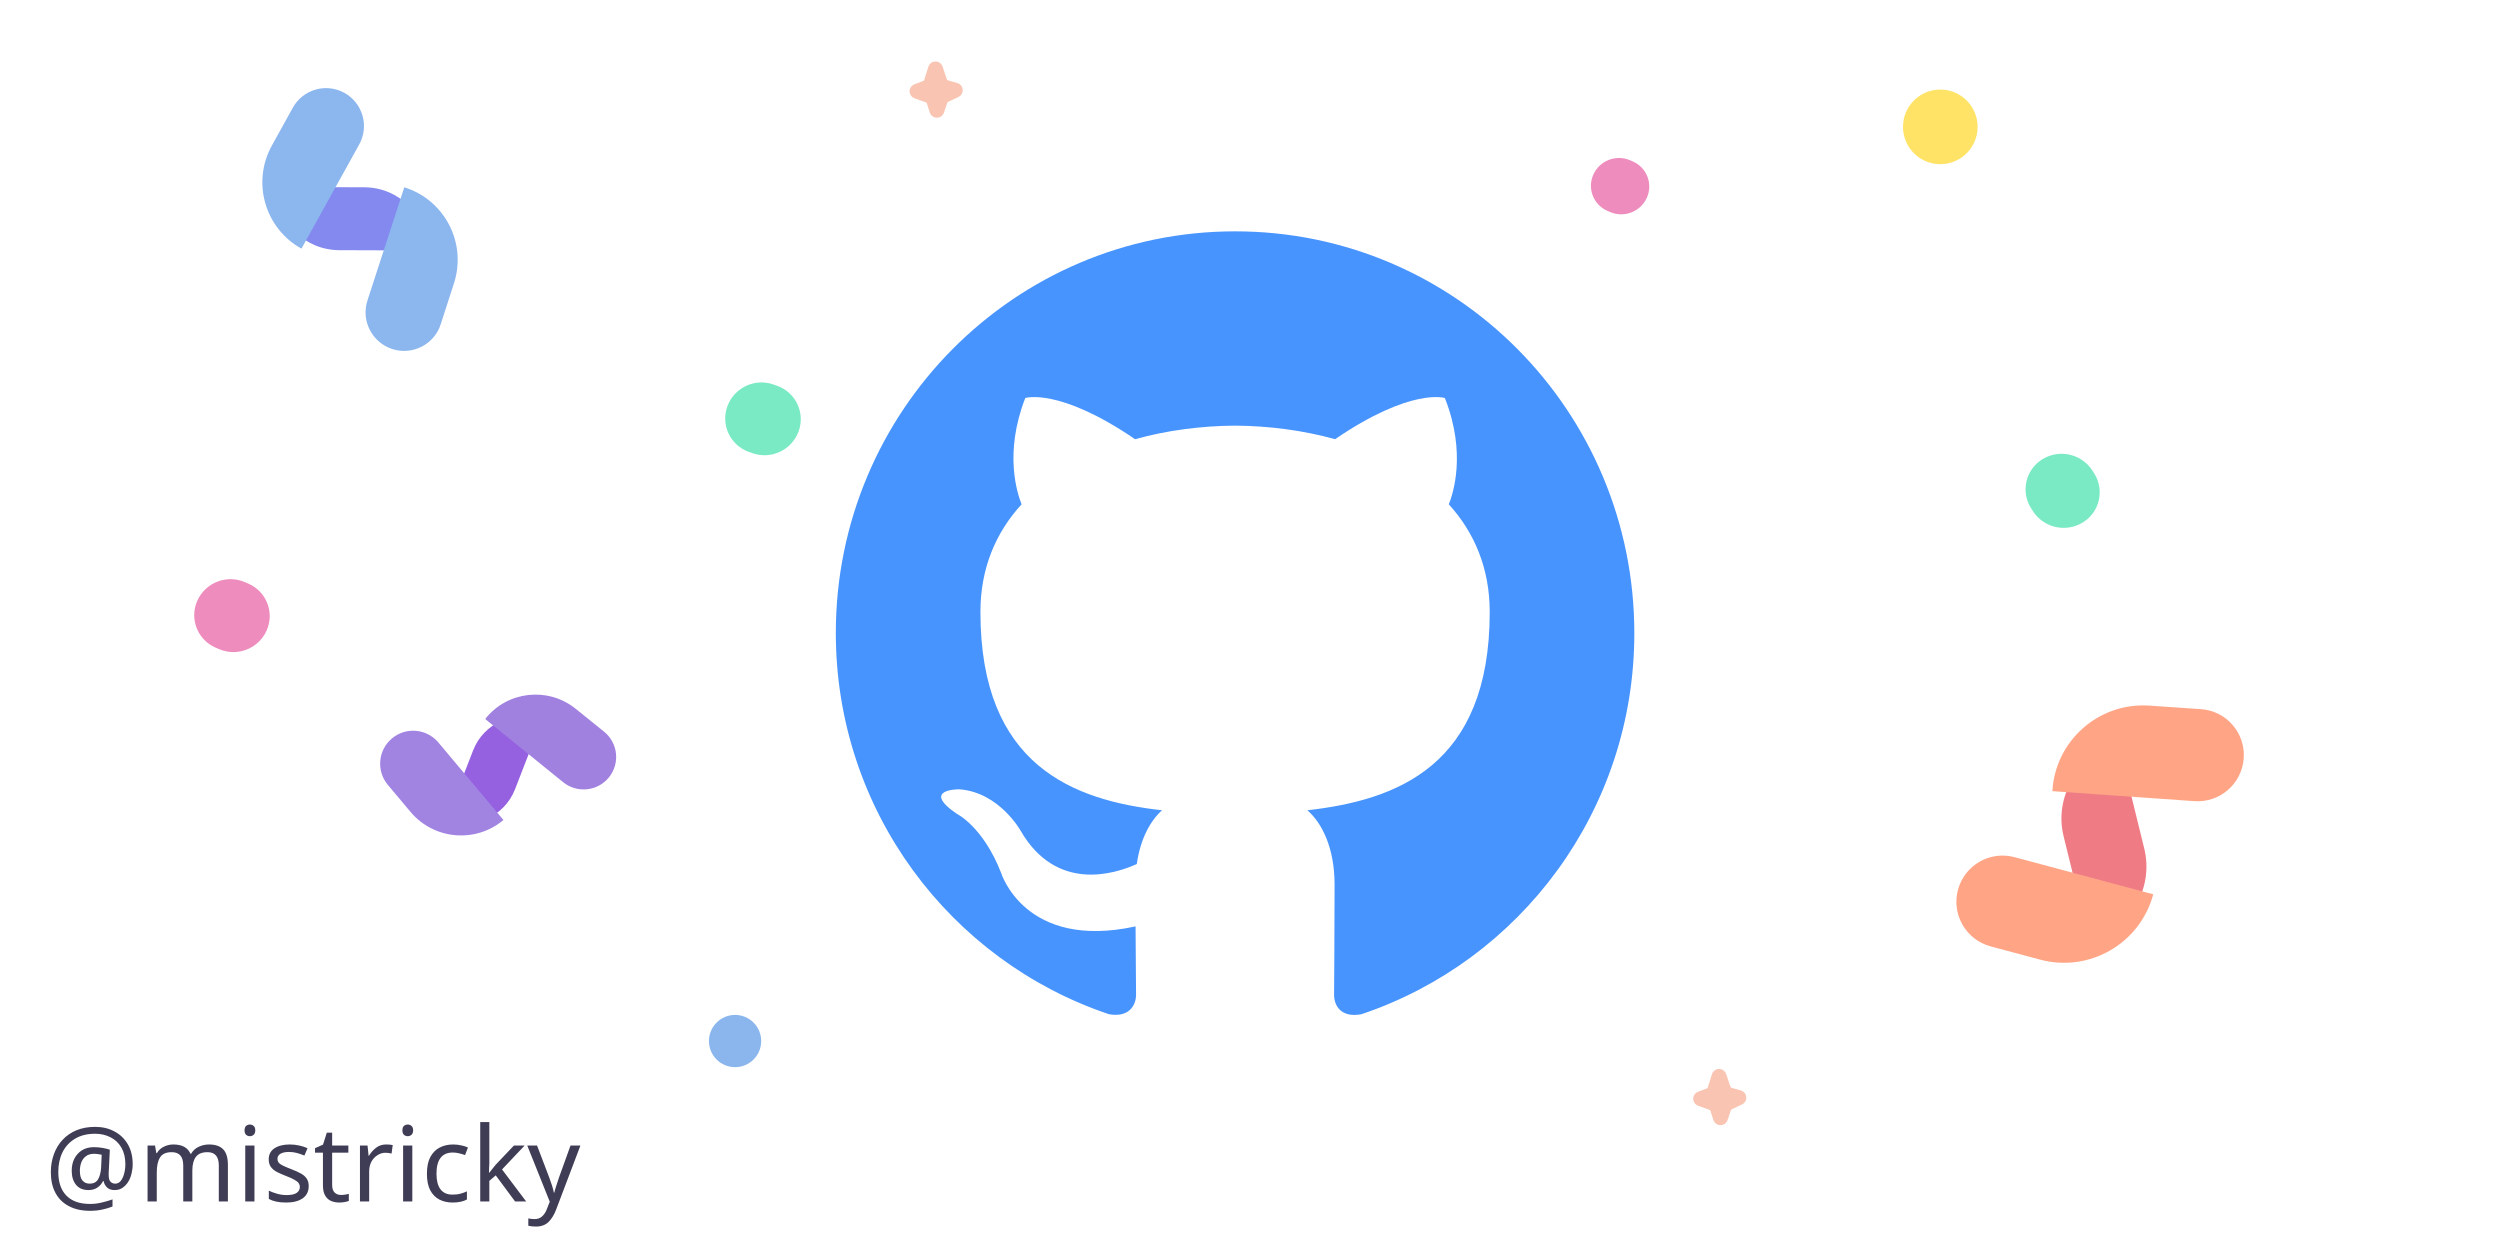
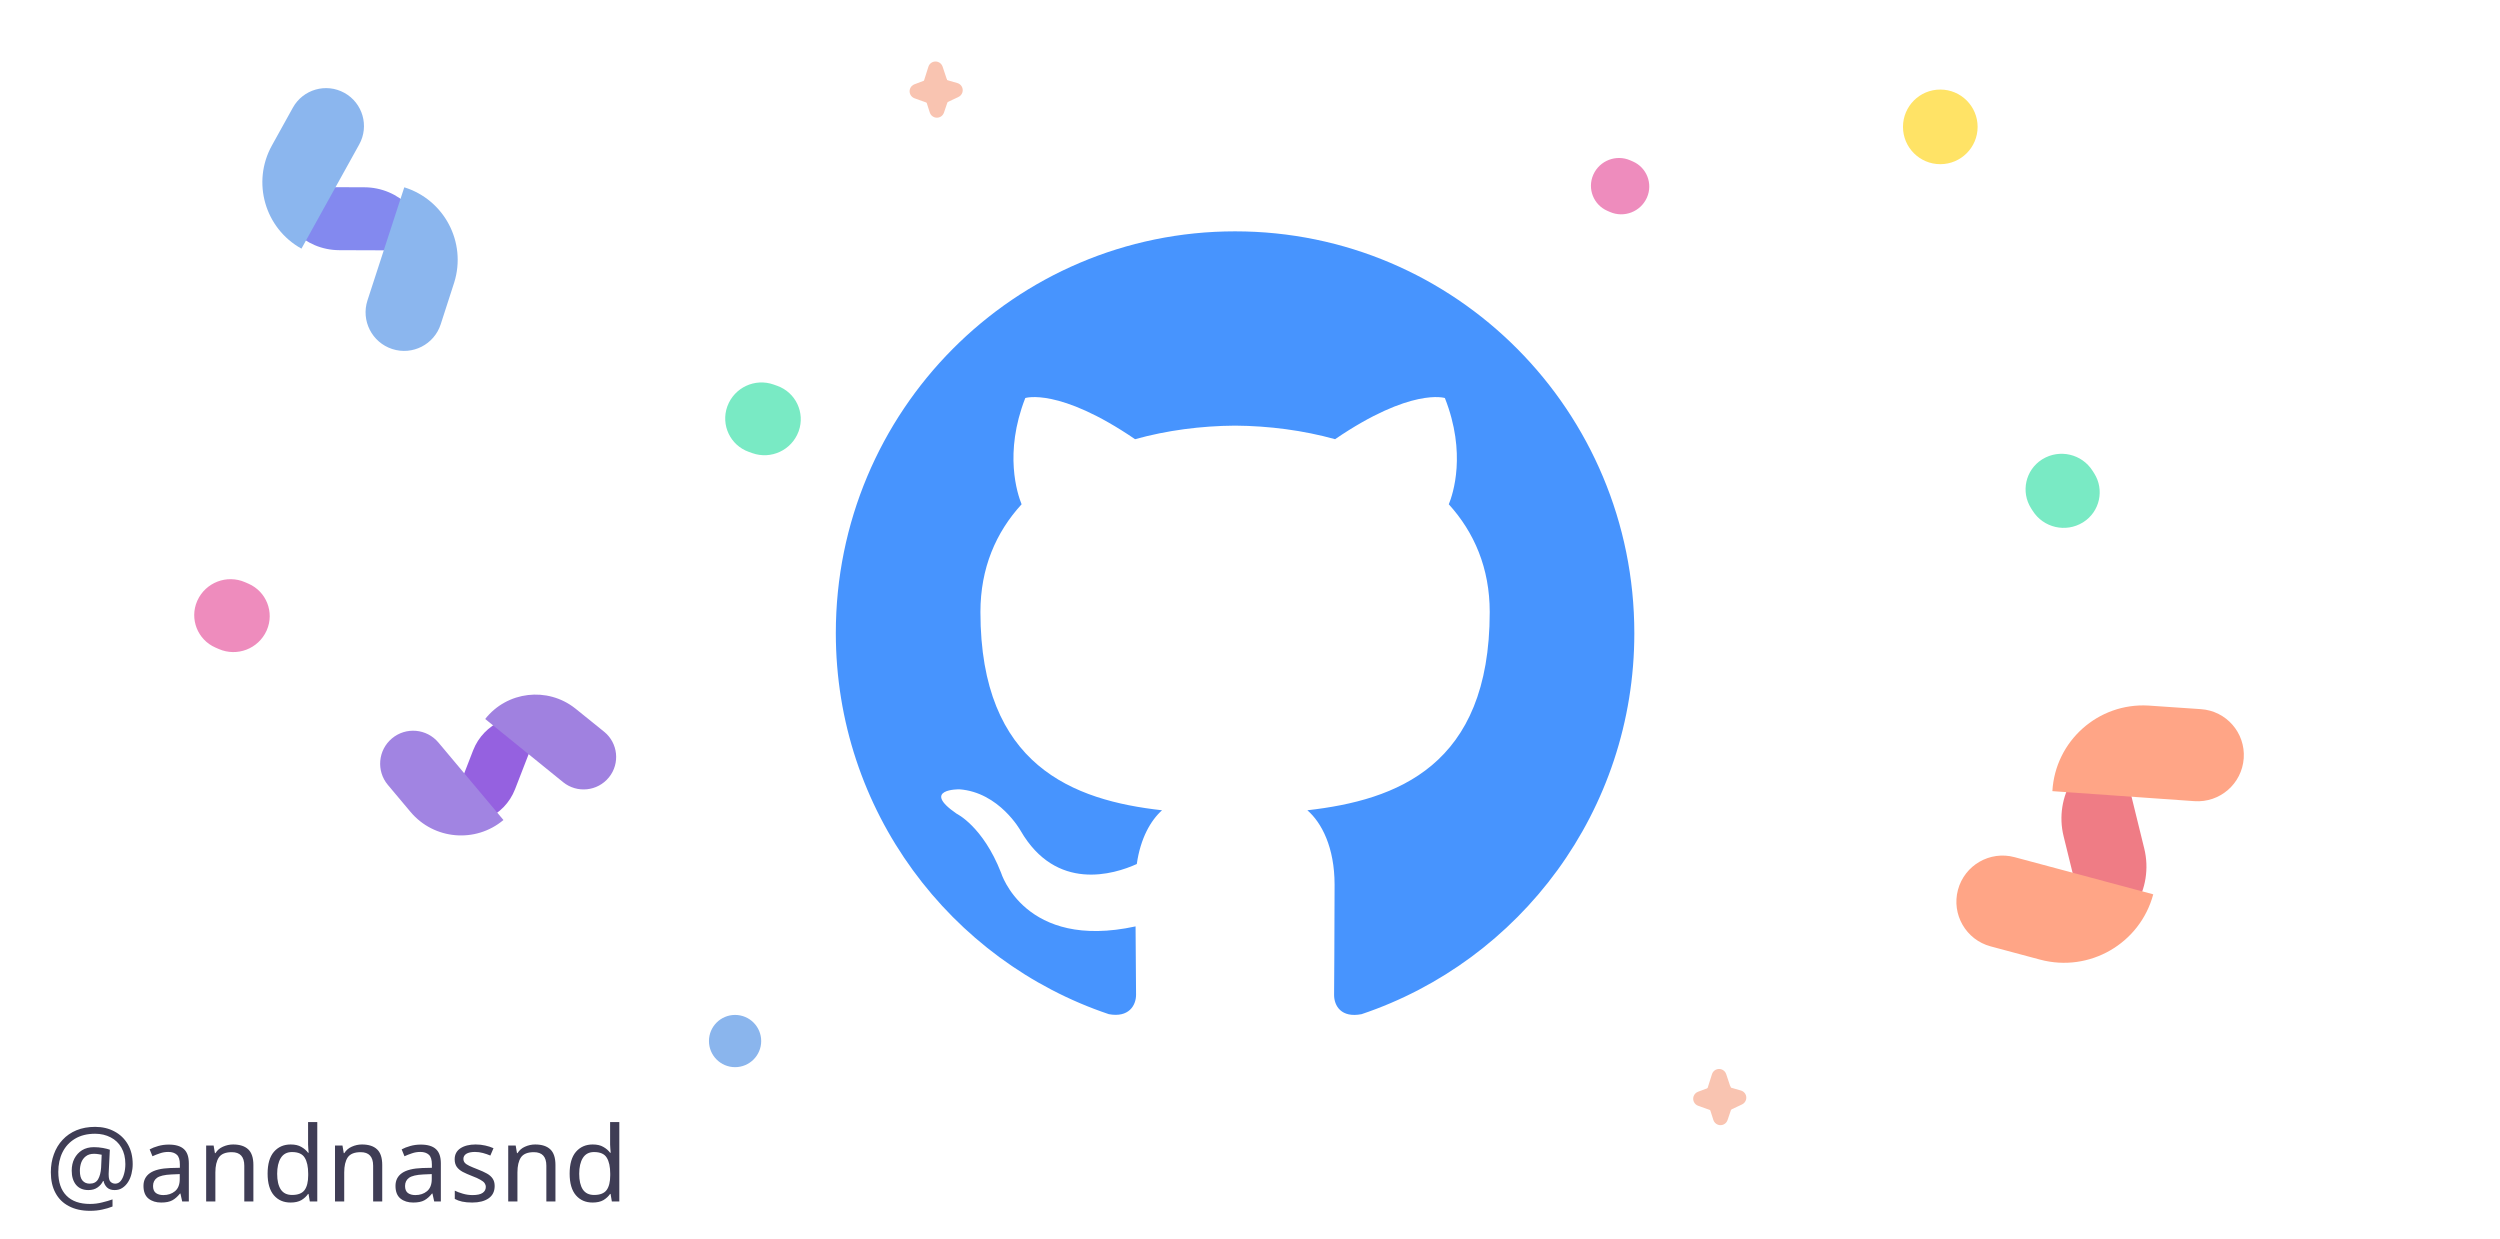
<svg xmlns="http://www.w3.org/2000/svg" width="335px" height="166px" viewBox="0 0 335 166" version="1.1">
  <g id="Page-1" stroke="none" stroke-width="1" fill="none" fill-rule="evenodd">
    <g id="dark/V4_home_mobile" transform="translate(-20, -179)">
      <g id="Group-2" transform="translate(20, 179)">
        <rect id="Rectangle" fill-opacity="0" fill="#2088FF" x="0" y="0" width="335" height="153" rx="15" />
        <g id="icons/github_dark" transform="translate(112, 31)" fill="#4794FE">
          <path d="M53.5,0 C23.942,0 0,24.086 0,53.821 C0,77.609 15.337,97.763 36.586,104.899 C39.246,105.395 40.232,103.743 40.232,102.289 C40.232,101.001 40.199,97.631 40.166,93.137 C25.289,96.375 22.136,85.935 22.136,85.935 C19.705,79.723 16.191,78.038 16.191,78.038 C11.331,74.701 16.552,74.767 16.552,74.767 C21.906,75.164 24.763,80.318 24.763,80.318 C29.525,88.545 37.276,86.166 40.33,84.778 C40.823,81.309 42.202,78.93 43.713,77.576 C31.857,76.254 19.377,71.629 19.377,51.012 C19.377,45.131 21.446,40.341 24.894,36.574 C24.336,35.187 22.497,29.735 25.387,22.334 C25.387,22.334 29.886,20.881 40.1,27.852 C44.37,26.663 48.935,26.068 53.5,26.035 C58.032,26.068 62.63,26.663 66.9,27.852 C77.114,20.881 81.613,22.334 81.613,22.334 C84.536,29.735 82.697,35.22 82.138,36.574 C85.554,40.341 87.623,45.131 87.623,51.012 C87.623,71.695 75.11,76.221 63.188,77.576 C65.093,79.228 66.834,82.532 66.834,87.554 C66.834,94.756 66.768,100.538 66.768,102.322 C66.768,103.776 67.721,105.428 70.447,104.899 C91.696,97.763 107,77.609 107,53.854 C107,24.086 83.058,0 53.5,0 Z" id="Path" />
        </g>
        <g id="fireworks" transform="translate(282.0735, 110.6359) rotate(-75) translate(-282.0735, -110.6359) translate(262.4795, 93.82723)">
          <path d="M5.165,12.195 L19.498,12.244 C24.994,12.262 29.445,16.713 29.464,22.21 L29.465,22.382 L29.465,22.382 L15.304,22.333 C9.712,22.314 5.184,17.786 5.165,12.195 L5.165,12.195 L5.165,12.195 Z" id="Rectangle" fill="#EF7C85" transform="translate(17.3148, 17.28828) rotate(-29) translate(-17.3148, -17.28828) " />
          <path d="M6.188,-3.80534624e-13 C9.606,-3.81162433e-13 12.376,2.771 12.376,6.188 L12.376,25.432 L12.376,25.432 C5.541,25.432 -3.71771634e-13,19.891 -3.70832357e-13,13.055 L-3.70832357e-13,6.188 C-3.71250896e-13,2.771 2.771,-3.79906814e-13 6.188,-3.80534624e-13 Z" id="Rectangle" fill="#FFA586" />
          <path d="M30.688,7.241 C34.106,7.246 36.873,10.019 36.871,13.436 L36.86,32.513 L36.86,32.513 C30.132,32.599 24.609,27.215 24.523,20.488 C24.522,20.442 24.522,20.396 24.522,20.35 L24.511,13.418 C24.506,10.012 27.263,7.246 30.67,7.241 C30.676,7.241 30.682,7.241 30.688,7.241 Z" id="Rectangle" fill="#FFA586" transform="translate(30.68837, 19.9511) rotate(169) translate(-30.68837, -19.9511) " />
        </g>
        <g id="fireworks" transform="translate(49.10874, 30.03863) rotate(29) translate(-49.10874, -30.03863) translate(32.91206, 16.08464)">
          <path d="M3.977,10.016 L15.804,10.056 C20.474,10.072 24.256,13.854 24.272,18.524 L24.272,18.524 L24.272,18.524 L12.445,18.483 C7.775,18.468 3.993,14.686 3.977,10.016 L3.977,10.016 L3.977,10.016 Z" id="Rectangle" fill="#8389EF" transform="translate(14.12448, 14.26969) rotate(-29) translate(-14.12448, -14.26969) " />
          <path d="M5.083,-5.82614881e-13 C7.89,-5.83130582e-13 10.166,2.276 10.166,5.083 L10.166,21.047 L10.166,21.047 C4.552,21.047 2.46144259e-12,16.495 2.45897863e-12,10.881 L2.45897863e-12,5.083 C2.45863483e-12,2.276 2.276,-5.8209918e-13 5.083,-5.82614881e-13 Z" id="Rectangle" fill="#8BB6EE" />
          <path d="M25.294,5.878 C28.149,5.882 30.46,8.198 30.458,11.053 L30.449,26.986 L30.449,26.986 C24.83,27.057 20.217,22.561 20.145,16.942 C20.144,16.904 20.144,16.865 20.144,16.827 L20.135,11.037 C20.131,8.192 22.434,5.882 25.279,5.878 C25.284,5.878 25.289,5.878 25.294,5.878 Z" id="Rectangle" fill="#8BB6EE" transform="translate(25.29428, 16.49371) rotate(169) translate(-25.29428, -16.49371) " />
        </g>
        <g id="fireworks" transform="translate(67.27168, 101.927) rotate(-40) translate(-67.27168, -101.927) translate(53.46352, 90.16348)">
          <path d="M3.64,8.43 L13.619,8.464 C17.56,8.478 20.751,11.669 20.764,15.609 L20.764,15.609 L20.764,15.609 L10.785,15.575 C6.844,15.562 3.653,12.371 3.64,8.43 L3.64,8.43 L3.64,8.43 Z" id="Rectangle" fill="#9561E0" transform="translate(12.20194, 12.01973) rotate(-29) translate(-12.20194, -12.01973) " />
          <path d="M4.42,-9.5923181e-13 C6.861,-9.59680246e-13 8.84,1.979 8.84,4.42 L8.84,17.978 L8.84,17.978 C3.958,17.978 -3.66187562e-13,14.02 -3.65009119e-13,9.137 L-3.65009119e-13,4.42 C-3.65308076e-13,1.979 1.979,-9.58783375e-13 4.42,-9.5923181e-13 Z" id="Rectangle" fill="#A184E2" />
          <path d="M21.626,4.939 C24.035,4.943 25.985,6.897 25.984,9.305 L25.976,22.749 L25.976,22.749 C21.235,22.809 17.342,19.015 17.282,14.274 C17.281,14.242 17.281,14.21 17.281,14.177 L17.273,9.292 C17.27,6.892 19.213,4.943 21.613,4.939 C21.618,4.939 21.622,4.939 21.626,4.939 Z" id="Rectangle" fill="#A081E0" transform="translate(21.62646, 13.89625) rotate(169) translate(-21.62646, -13.89625) " />
        </g>
        <g id="Group" transform="translate(120, 6)" fill="#F9C4B1">
          <path d="M6.308,2.924 L7.323,5.973 L7.323,5.973 L3.446,5.973 L4.406,2.938 C4.573,2.412 5.134,2.12 5.661,2.287 C5.966,2.383 6.207,2.62 6.308,2.924 Z" id="Rectangle" />
          <path d="M6.426,8.727 L7.524,11.965 L7.524,11.965 L3.495,11.961 L4.527,8.743 C4.695,8.217 5.259,7.927 5.784,8.096 C6.086,8.192 6.324,8.427 6.426,8.727 Z" id="Rectangle" transform="translate(5.509885, 8.910407) rotate(-179) translate(-5.509885, -8.910407) " />
          <path d="M3.707,5.936 L4.868,9.003 L4.868,9.003 L0.732,9.003 L1.83,5.952 C2.017,5.432 2.59,5.162 3.11,5.349 C3.385,5.448 3.603,5.663 3.707,5.936 Z" id="Rectangle" transform="translate(2.799818, 6.203076) rotate(-90) translate(-2.799818, -6.203076) " />
          <path d="M8.874,5.754 L10.137,9.005 L10.137,9.005 L5.84,8.987 L7.001,5.776 C7.189,5.257 7.762,4.988 8.282,5.176 C8.553,5.274 8.769,5.485 8.874,5.754 Z" id="Rectangle" transform="translate(7.988723, 6.136852) rotate(86) translate(-7.988723, -6.136852) " />
          <rect id="Rectangle" x="4.307" y="4.595" width="2.584" height="2.757" />
        </g>
        <g id="Group" transform="translate(225, 141)" fill="#F9C4B1">
          <path d="M6.308,2.924 L7.323,5.973 L7.323,5.973 L3.446,5.973 L4.406,2.938 C4.573,2.412 5.134,2.12 5.661,2.287 C5.966,2.383 6.207,2.62 6.308,2.924 Z" id="Rectangle" />
          <path d="M6.426,8.727 L7.524,11.965 L7.524,11.965 L3.495,11.961 L4.527,8.743 C4.695,8.217 5.259,7.927 5.784,8.096 C6.086,8.192 6.324,8.427 6.426,8.727 Z" id="Rectangle" transform="translate(5.509885, 8.910407) rotate(-179) translate(-5.509885, -8.910407) " />
          <path d="M3.707,5.936 L4.868,9.003 L4.868,9.003 L0.732,9.003 L1.83,5.952 C2.017,5.432 2.59,5.162 3.11,5.349 C3.385,5.448 3.603,5.663 3.707,5.936 Z" id="Rectangle" transform="translate(2.799818, 6.203076) rotate(-90) translate(-2.799818, -6.203076) " />
          <path d="M8.874,5.754 L10.137,9.005 L10.137,9.005 L5.84,8.987 L7.001,5.776 C7.189,5.257 7.762,4.988 8.282,5.176 C8.553,5.274 8.769,5.485 8.874,5.754 Z" id="Rectangle" transform="translate(7.988723, 6.136852) rotate(86) translate(-7.988723, -6.136852) " />
          <rect id="Rectangle" x="4.307" y="4.595" width="2.584" height="2.757" />
        </g>
        <path d="M102.021,51.318 L102.523,51.315 C105.145,51.298 107.284,53.41 107.301,56.032 C107.301,56.052 107.301,56.072 107.301,56.093 C107.284,58.758 105.127,60.915 102.462,60.932 L101.959,60.935 C99.337,60.952 97.198,58.84 97.181,56.218 C97.181,56.198 97.181,56.178 97.181,56.157 C97.198,53.492 99.355,51.335 102.021,51.318 Z" id="Rectangle" fill="#79EAC4" transform="translate(102.2411, 56.12499) rotate(20) translate(-102.2411, -56.12499) " />
        <path d="M276.233,60.949 L276.641,60.945 C279.258,60.922 281.399,63.024 281.422,65.641 C281.422,65.67 281.422,65.698 281.422,65.726 C281.398,68.405 279.233,70.57 276.555,70.594 L276.147,70.598 C273.53,70.621 271.389,68.519 271.366,65.902 C271.366,65.873 271.366,65.845 271.366,65.817 C271.39,63.138 273.555,60.973 276.233,60.949 Z" id="Rectangle" fill="#79EAC4" transform="translate(276.3941, 65.77148) rotate(58) translate(-276.3941, -65.77148) " />
        <rect id="Rectangle" fill="#FFE366" x="255" y="12" width="10" height="10" rx="5" />
        <path d="M30.872,77.689 L31.367,77.685 C33.983,77.666 36.12,79.771 36.139,82.387 C36.139,82.41 36.139,82.433 36.139,82.457 C36.119,85.123 33.963,87.28 31.296,87.3 L30.8,87.303 C28.185,87.323 26.048,85.218 26.029,82.602 C26.029,82.578 26.029,82.555 26.029,82.532 C26.049,79.865 28.205,77.708 30.872,77.689 Z" id="Rectangle" fill="#EE8CBD" transform="translate(31.08396, 82.49413) rotate(24) translate(-31.08396, -82.49413) " />
        <path d="M216.93,21.231 L217.313,21.228 C219.334,21.213 220.985,22.84 221,24.861 C221,24.879 221,24.897 221,24.916 C220.985,26.976 219.318,28.643 217.258,28.658 L216.875,28.661 C214.853,28.676 213.203,27.049 213.188,25.028 C213.187,25.01 213.187,24.991 213.188,24.973 C213.203,22.913 214.87,21.246 216.93,21.231 Z" id="Rectangle" fill="#EE8CBD" transform="translate(217.0939, 24.94447) rotate(24) translate(-217.0939, -24.94447) " />
        <rect id="Rectangle" fill="#8AB5ED" x="95" y="136" width="7" height="7" rx="3.5" />
-         <text id="@mistricky" font-family="PingFangSC-Light, PingFang SC" font-size="14" font-weight="300" fill="#3F3D55">
-           <tspan x="6" y="161">@mistricky</tspan>
+         <text id="@andnasnd" font-family="PingFangSC-Light, PingFang SC" font-size="14" font-weight="300" fill="#3F3D55">
+           <tspan x="6" y="161">@andnasnd</tspan>
        </text>
      </g>
    </g>
  </g>
</svg>
